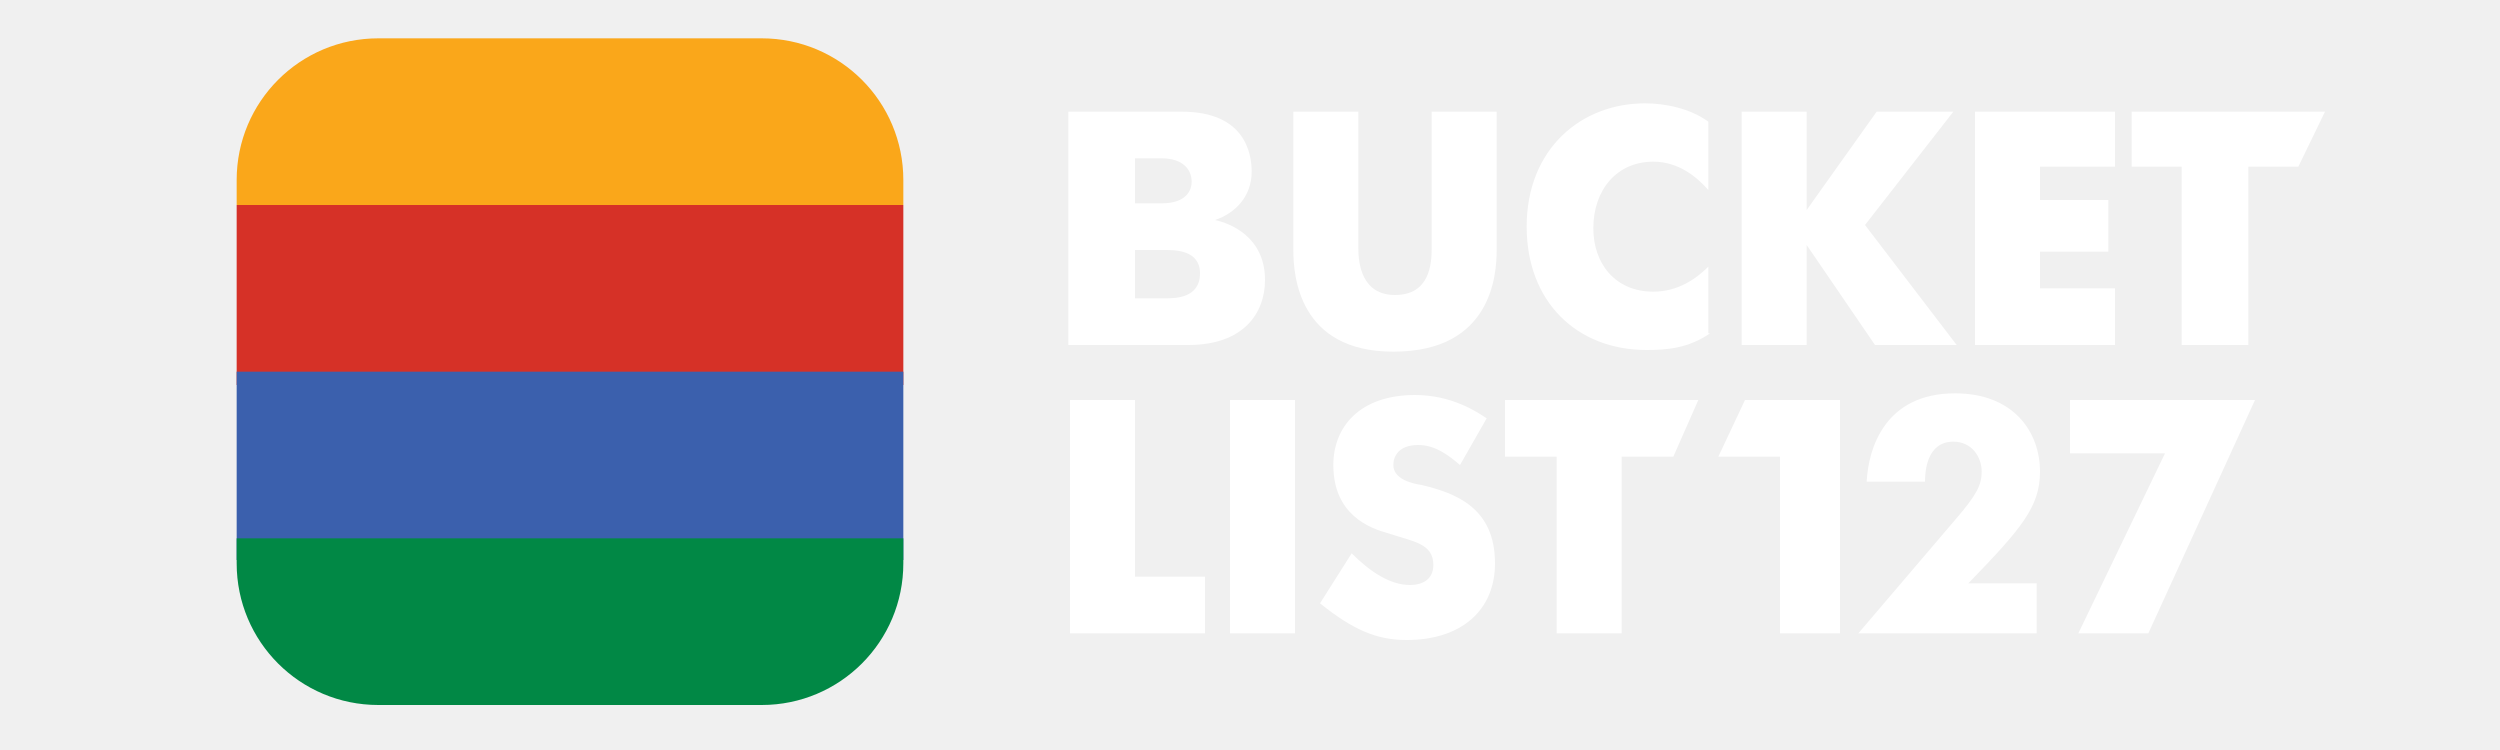
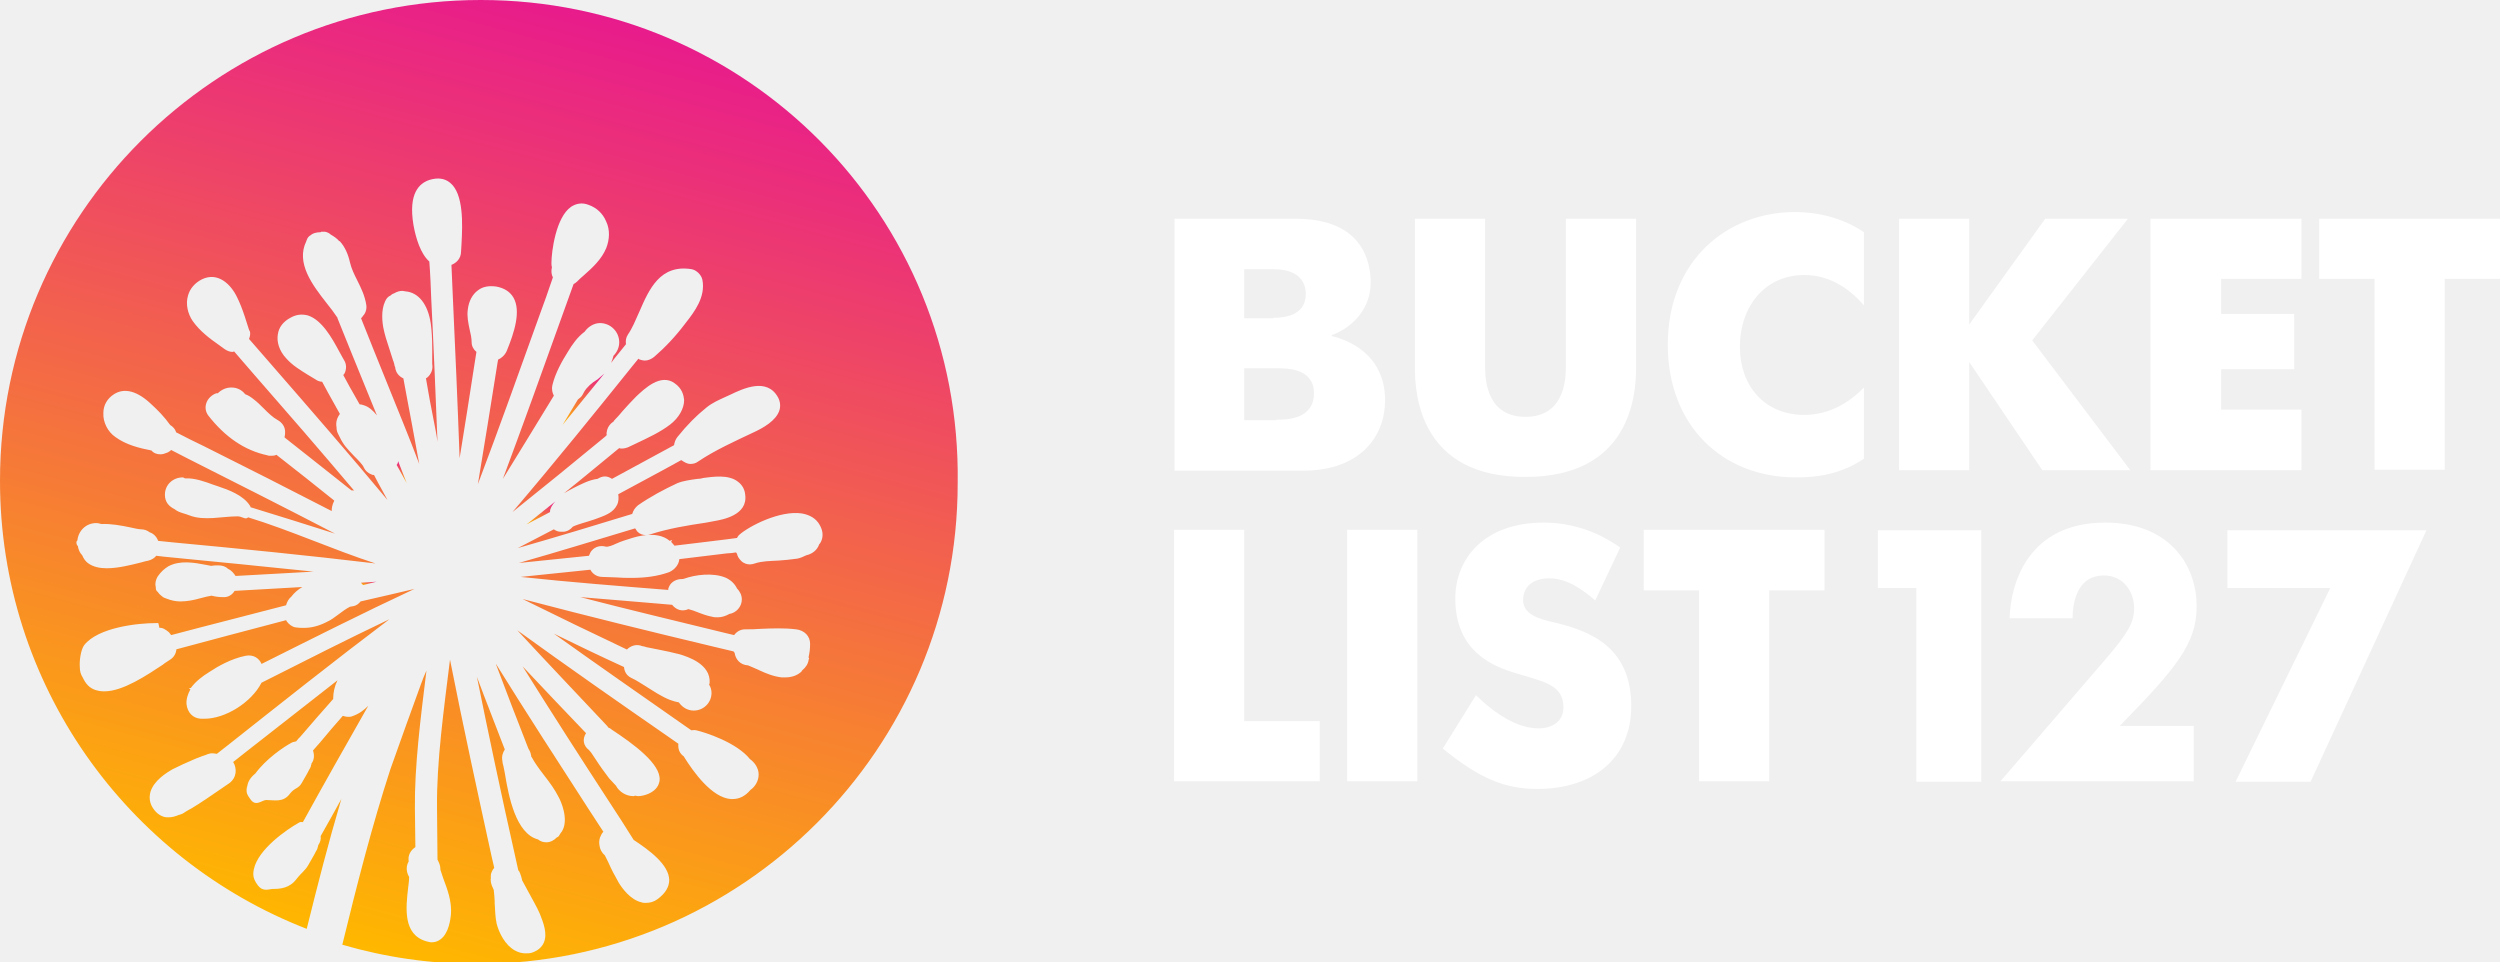
- <svg xmlns="http://www.w3.org/2000/svg" xmlns:xlink="http://www.w3.org/1999/xlink" version="1.1" id="Layer_1" x="0px" y="0px" viewBox="0 0 150 45" enable-background="new 0 0 150 45" xml:space="preserve">
+ <svg xmlns="http://www.w3.org/2000/svg" version="1.1" id="Layer_1" x="0px" y="0px" width="520px" height="200px" viewBox="0 0 520 200" style="enable-background:new 0 0 520 200;" xml:space="preserve">
+   <style type="text/css">
+ 
+ 	.st0{fill:url(#SVGID_1_);}
+ 	.st1{fill:url(#SVGID_2_);}
+ 	.st2{fill:url(#SVGID_3_);}
+ 	.st3{fill:url(#SVGID_4_);}
+ 	.st4{fill:url(#SVGID_5_);}
+ 	.st5{fill:url(#SVGID_6_);}
+ 	.st6{fill:#FFFFFF;}
+ 
+ </style>
  <g>
    <g>
-       <defs>
-         <path id="SVGID_1_" d="M54.2,33.8c0,4.7-3.8,8.5-8.5,8.5h-23c-4.7,0-8.5-3.8-8.5-8.5v-23c0-4.7,3.8-8.5,8.5-8.5h23     c4.7,0,8.5,3.8,8.5,8.5V33.8z" />
-       </defs>
-       <clipPath id="SVGID_2_">
-         <use xlink:href="#SVGID_1_" overflow="visible" />
-       </clipPath>
-       <g clip-path="url(#SVGID_2_)">
-         <rect x="11.6" y="2.3" fill="#FAA71A" width="45.2" height="10" />
-         <rect x="11.6" y="12.3" fill="#D63127" width="45.2" height="10.8" />
-         <rect x="11.6" y="22.3" fill="#3B60AD" width="45.2" height="11.3" />
-         <rect x="11.6" y="32.3" fill="#018845" width="45.2" height="10" />
-       </g>
+       <path class="st6" d="M269.5,45.5c14.2,0,15.6,9.3,15.6,13.3c0,5.5-3.9,9.4-8.1,10.9v0.2c3.4,0.8,11.1,3.8,11.1,13.4    c0,7.3-5,14.6-17.1,14.6h-26.7V45.5H269.5z M264.9,66.1c5.8,0,6.7-3,6.7-4.9c0-2.8-1.7-5.2-6.7-5.2h-6.1v10.2H264.9z M265.5,87.3    c2.2,0,7.8-0.1,7.8-5.5c0-5.2-5.5-5.2-7.8-5.2h-6.7v10.8H265.5z" />
+       <path class="st6" d="M294.3,76.6V45.5h14.6v30.8c0,3.2,0.6,10.4,8.4,10.4c7.8,0,8.4-7.2,8.4-10.4V45.5h14.6v31.1    c0,5.6-1.2,22.6-23,22.6C295.5,99.3,294.3,82.2,294.3,76.6z" />
+       <path class="st6" d="M387.7,95.4c-4.7,3.2-9.6,3.9-14.1,3.9c-15.5,0-26.7-10.9-26.7-27.6c0-17.5,12.3-27.6,26.5-27.6    c4.6,0,9.9,1.2,14.3,4.2v15.2c-2.7-3.1-6.8-6.3-12.4-6.3c-8.1,0-13.4,6.4-13.4,15c0,7.9,5,14.1,13.4,14.1c5.5,0,9.7-2.9,12.4-5.7    V95.4z" />
+       <path class="st6" d="M395,45.5h14.6v22l15.8-22h17.2l-19.9,25.3l20.4,27h-18.3l-15.2-22.5v22.5H395V45.5z" />
+       <path class="st6" d="M447.3,45.5h31.4V58H462v7.3h15.2v11.5H462v8.4h16.7v12.6h-31.4V45.5z" />
+       <path class="st6" d="M493.9,58h-11.5V45.5H520V58h-11.5v39.7h-14.6V58z" />
+       <path class="st6" d="M244.2,110.2h14.6V150h15.7v12.5h-30.3V110.2z" />
+       <path class="st6" d="M280.2,110.2h14.6v52.3h-14.6V110.2z" />
+       <path class="st6" d="M331.8,124.9c-2.5-2.2-5.8-4.6-9.5-4.6c-4.4,0-5.5,2.6-5.5,4.5c0,3.1,3.6,4,6.2,4.6    c7.7,1.8,16.3,5.1,16.3,17.5c0,10.4-7.4,17.2-19.6,17.2c-6.7,0-12-2.2-19.6-8.4l6.9-11.1c4.1,4,8.7,6.9,13,6.9    c2.7,0,5.2-1.3,5.2-4.4c0-4.8-4.5-5.4-10-7.1c-4.2-1.3-12.5-4.2-12.5-15.5c0-8.4,6.1-15.8,18.4-15.8c8.2,0,13.8,3.7,15.9,5.2    L331.8,124.9z" />
+       <path class="st6" d="M353.4,122.8h-11.5v-12.6h37.6v12.6h-11.5v39.7h-14.6V122.8z" />
+       <path class="st6" d="M398.6,122.3h-8v-12h21.5v52.3h-13.5V122.3z" />
+       <path class="st6" d="M456.4,162.5h-40.3l21.7-25.2c4.7-5.5,6.1-7.7,6.1-10.8c0-3.4-2.2-6.8-6.3-6.8c-6.1,0-6.5,6.8-6.5,8.9H418    c0.2-7.5,4-19.9,19.9-19.9c13.1,0,19,8.6,19,17.4c0,7.8-4.2,12.8-16,24.9h15.4V162.5z" />
+       <path class="st6" d="M484.7,122.3h-21.4v-12h41.4l-24.1,52.3H465L484.7,122.3z" />
    </g>
-     <path fill="#FFFFFF" d="M70.9,6.7c3.8,0,4.2,2.5,4.2,3.6c0,1.5-1,2.5-2.2,2.9v0c0.9,0.2,3,1,3,3.6c0,2-1.3,3.9-4.6,3.9h-7.2v-14   H70.9z M69.7,12.2c1.5,0,1.8-0.8,1.8-1.3c0-0.7-0.5-1.4-1.8-1.4h-1.6v2.7H69.7z M69.9,17.9c0.6,0,2.1,0,2.1-1.5   c0-1.4-1.5-1.4-2.1-1.4h-1.8v2.9H69.9z" />
-     <path fill="#FFFFFF" d="M77.6,15V6.7h3.9v8.2c0,0.9,0.2,2.8,2.2,2.8c2.1,0,2.2-1.9,2.2-2.8V6.7h3.9V15c0,1.5-0.3,6.1-6.2,6.1   C77.9,21.1,77.6,16.5,77.6,15z" />
-     <path fill="#FFFFFF" d="M102.6,20c-1.3,0.9-2.6,1-3.8,1c-4.2,0-7.2-2.9-7.2-7.4c0-4.7,3.3-7.4,7.1-7.4c1.2,0,2.7,0.3,3.8,1.1v4.1   c-0.7-0.8-1.8-1.7-3.3-1.7c-2.2,0-3.6,1.7-3.6,4c0,2.1,1.3,3.8,3.6,3.8c1.5,0,2.6-0.8,3.3-1.5V20z" />
-     <path fill="#FFFFFF" d="M104.5,6.7h3.9v5.9l4.2-5.9h4.6l-5.3,6.8l5.5,7.2h-4.9l-4.1-6v6h-3.9V6.7z" />
-     <path fill="#FFFFFF" d="M118.5,6.7h8.4V10h-4.5v2h4.1v3.1h-4.1v2.2h4.5v3.4h-8.4V6.7z" />
-     <path fill="#FFFFFF" d="M64.2,24h3.9v10.6h4.2V38h-8.1V24z" />
-     <path fill="#FFFFFF" d="M73.8,24h3.9v14h-3.9V24z" />
-     <path fill="#FFFFFF" d="M87.6,27.9c-0.7-0.6-1.5-1.2-2.5-1.2c-1.2,0-1.5,0.7-1.5,1.2c0,0.8,1,1.1,1.7,1.2c2.1,0.5,4.4,1.4,4.4,4.7   c0,2.8-2,4.6-5.3,4.6c-1.8,0-3.2-0.6-5.2-2.2l1.9-3c1.1,1.1,2.3,1.9,3.5,1.9c0.7,0,1.4-0.3,1.4-1.2c0-1.3-1.2-1.4-2.7-1.9   c-1.1-0.3-3.3-1.1-3.3-4.1c0-2.3,1.6-4.2,4.9-4.2c2.2,0,3.7,1,4.3,1.4L87.6,27.9z" />
-     <path fill="#FFFFFF" d="M122.3,38h-10.8l5.8-6.8c1.3-1.5,1.6-2.1,1.6-2.9c0-0.9-0.6-1.8-1.7-1.8c-1.6,0-1.7,1.8-1.7,2.4H112   c0.1-2,1.1-5.3,5.3-5.3c3.5,0,5.1,2.3,5.1,4.7c0,2.1-1.1,3.4-4.3,6.7h4.1V38z" />
-     <path fill="#FFFFFF" d="M129.9,27.2h-5.7V24h11.1l-6.4,14h-4.2L129.9,27.2z" />
-     <polygon fill="#FFFFFF" points="137.9,6.7 127.9,6.7 127.9,10 130.9,10 130.9,20.7 134.9,20.7 134.9,10 137.9,10 139.5,6.7  " />
-     <polygon fill="#FFFFFF" points="100.4,24 90.3,24 90.3,27.4 93.4,27.4 93.4,38 97.3,38 97.3,27.4 100.4,27.4 101.9,24  " />
-     <polygon fill="#FFFFFF" points="108.9,24 104.7,24 103.1,27.4 104.7,27.4 106.8,27.4 106.8,38 110.4,38 110.4,24  " />
+     <g>
+       <linearGradient id="SVGID_1_" gradientUnits="userSpaceOnUse" x1="122.87" y1="76.914" x2="119.626" y2="89.021">
+         <stop offset="0" style="stop-color:#E81B8C" />
+         <stop offset="1" style="stop-color:#FFB700" />
+       </linearGradient>
+       <path class="st0" d="M121.5,81.5c-0.2,0.4-0.4,0.8-0.7,1.1c-0.2,0.2-0.4,0.3-0.6,0.5c-1.1,1.8-2.1,3.5-3.2,5.3    c2.9-3.6,5.8-7.1,8.7-10.7c-0.5,0.4-0.9,0.8-1.4,1.2C123.1,79.6,122.1,80.5,121.5,81.5z" />
+       <linearGradient id="SVGID_2_" gradientUnits="userSpaceOnUse" x1="113.255" y1="103.726" x2="111.665" y2="109.66">
+         <stop offset="0" style="stop-color:#E81B8C" />
+         <stop offset="1" style="stop-color:#FFB700" />
+       </linearGradient>
+       <path class="st1" d="M114.4,106.5c0-0.4,0.1-0.7,0.3-1.1c0.2-0.4,0.5-0.8,0.8-1.1c-2,1.6-4,3.2-6,4.8    C111.1,108.2,112.8,107.4,114.4,106.5z" />
+       <linearGradient id="SVGID_3_" gradientUnits="userSpaceOnUse" x1="76.843" y1="120.639" x2="76.485" y2="121.973">
+         <stop offset="0" style="stop-color:#E81B8C" />
+         <stop offset="1" style="stop-color:#FFB700" />
+       </linearGradient>
+       <path class="st2" d="M75.1,121.2c0.1,0.2,0.3,0.3,0.4,0.5c0.9-0.2,1.9-0.5,2.8-0.7C77.2,121.1,76.2,121.1,75.1,121.2z" />
+       <linearGradient id="SVGID_4_" gradientUnits="userSpaceOnUse" x1="81.011" y1="137.981" x2="81.004" y2="138.007">
+         <stop offset="0" style="stop-color:#E81B8C" />
+         <stop offset="1" style="stop-color:#FFB700" />
+       </linearGradient>
+       <path class="st3" d="M81,138L81,138C81,138,81,138,81,138C81,138,81,138,81,138z" />
+       <linearGradient id="SVGID_5_" gradientUnits="userSpaceOnUse" x1="125.888" y1="3.384" x2="74.119" y2="196.59">
+         <stop offset="0" style="stop-color:#E81B8C" />
+         <stop offset="1" style="stop-color:#FFB700" />
+       </linearGradient>
+       <path class="st4" d="M100,0C44.8,0,0,44.8,0,100c0,42.5,26.5,78.7,63.8,93.2c2.2-8.9,4.5-17.9,7.2-27c-1.4,2.6-2.9,5.2-4.3,7.7    c0.1,0.7-0.1,1.3-0.5,1.9c-0.1,0.5-0.2,0.9-0.5,1.3c-0.1,0.2-0.2,0.4-0.3,0.6l-1.2,2.1c-0.7,1.3-1.5,1.7-2.5,3    c-1.4,1.9-3.3,2.1-4.9,2.1c0,0,0,0,0,0c-0.9,0-2.1,0.7-3.2-0.8c-0.8-1.1-1.1-1.9-0.8-3.3c0.9-4.2,6.9-8.3,9.4-9.7    c0.3-0.2,0.6-0.1,0.8-0.1c4.4-8,9-16.1,13.6-24.2c-0.9,0.9-1.9,1.7-3.4,2.2c-0.2,0.1-0.5,0.1-0.8,0.1c-0.4,0-0.7-0.1-1.1-0.2    c-1.6,1.8-3.2,3.7-4.7,5.5c-0.5,0.6-1,1.1-1.5,1.7c0.3,0.9,0.3,1.9-0.3,2.7c-0.1,0.5-0.2,0.9-0.5,1.3c-0.1,0.2-0.2,0.4-0.3,0.6    l-1.2,2.1c-0.7,1.3-1.5,1-2.5,2.3c-1.4,1.9-3.3,1.3-4.9,1.3c0,0,0,0,0,0c-0.9,0-2.1,1.4-3.2,0c-0.8-1.1-1.1-1.5-0.8-2.9    c0,0,0,0.4,0,0.4c0,0,0,0.1,0,0.1c0-1.3,0.7-2.3,1.7-3.1c2.2-3,5.8-5.5,7.7-6.5c0.3-0.1,0.5-0.1,0.8-0.2c0.3-0.4,0.6-0.7,0.9-1    c2.2-2.6,4.5-5.2,6.8-7.8c0-1.4,0.3-2.7,0.9-3.9c-6.5,5.1-12.9,10.1-19.3,15.1c-0.8,0.6-1.6,1.3-2.4,1.9c0.8,1.3,0.8,3.2-0.8,4.4    l-1.9,1.3c-1.9,1.3-3.9,2.7-5.9,3.9c-0.4,0.2-0.9,0.5-1.4,0.8c-0.4,0.3-0.8,0.5-1.3,0.6c-0.7,0.3-1.4,0.5-2.1,0.5    c-0.3,0-0.7,0-1-0.1c-1-0.3-1.8-1-2.4-2c-0.6-1-0.7-2.1-0.4-3.2c0.7-2.3,3.2-3.9,4.6-4.7c1.4-0.7,2.9-1.4,4.8-2.2    c0.6-0.2,1.2-0.5,1.9-0.7l0.3-0.1c0.1-0.1,0.3-0.1,0.5-0.2c0.6-0.2,1.1-0.1,1.7,0c0.8-0.6,1.5-1.2,2.3-1.8    c11-8.7,22.2-17.6,33.6-26.2c-8.6,4.1-17.1,8.4-25.4,12.6c-0.4,0.2-0.8,0.4-1.2,0.6c-2.1,4.1-7.5,7.5-11.9,7.5c-0.2,0-0.5,0-0.7,0    c-1.7-0.1-2.8-1.3-3-3c-0.1-1.1,0.3-2.2,0.8-3.1l-0.3-0.3l0.4,0c1-1.4,2.5-2.5,3.8-3.3c1.8-1.2,4.6-2.8,7.6-3.4    c1.6-0.3,2.8,0.5,3.3,1.7c10.4-5.2,21.1-10.6,31.8-15.6c-3.7,0.9-7.4,1.7-11.2,2.6c-0.4,0.5-0.9,0.9-1.6,1c-0.2,0-0.4,0.1-0.6,0.1    c-0.8,0.4-1.6,1-2.4,1.6c-0.8,0.6-1.6,1.2-2.5,1.6c-1.6,0.8-3.1,1.2-4.7,1.2c-0.6,0-1.1,0-1.7-0.1c-0.7-0.1-1.4-0.6-1.9-1.3    c0-0.1,0-0.1-0.1-0.2c-7.6,2-15.2,4-22.6,6c-0.1,0-0.2,0-0.2,0.1c-0.1,0.8-0.5,1.6-1.3,2.1c-0.4,0.3-1,0.6-1.6,1.1    c-3.2,2.1-8.2,5.5-12.1,5.5c-0.7,0-1.3-0.1-1.9-0.3c-1.2-0.4-2-1.3-2.6-2.6c-0.4-0.6-0.6-1.3-0.6-2.1c0,0,0-0.1,0-0.1    c-0.1-1.3,0.2-3.5,0.9-4.5c2.9-3.7,11.1-4.6,15-4.6h0.4c0.1,0,0.2,1,0.3,1c0.6-0.1,1.3,0.4,1.8,0.8c0.2,0.1,0.4,0.5,0.6,0.7    c7.9-2.1,15.9-4.1,23.9-6.2c0.2-0.7,0.5-1.3,1.1-1.8c0.6-0.8,1.4-1.5,2.3-2c-4.7,0.3-9.4,0.5-14.1,0.8c-0.5,0.8-1.3,1.4-2.5,1.3    c-0.8,0-1.5-0.1-2.3-0.3c-0.7,0.1-1.4,0.3-2.2,0.5c-1.4,0.4-2.8,0.7-4.3,0.7c-0.9,0-1.9-0.2-2.9-0.6c-0.3-0.1-0.5-0.2-0.7-0.3    c0,0,0,0,0,0c0,0,0,0-0.1-0.1c-0.3-0.2-0.5-0.4-0.7-0.6c-0.1-0.1-0.2-0.3-0.3-0.4c-0.1-0.1-0.2-0.1-0.2-0.2    c-0.2-0.2-0.2-0.5-0.2-0.8c-0.2-0.8,0-1.5,0.4-2.2c0.7-1,1.4-1.6,2.2-2.1l0,0l0,0c2.4-1.3,5.3-0.8,7.9-0.3c0.3,0.1,0.7,0.1,1,0.2    c0.5-0.1,1-0.1,1.5-0.1c0.8,0,1.5,0.2,2,0.7c0.7,0.3,1.2,0.9,1.6,1.5c5.4-0.3,10.8-0.6,16.2-0.9c-10.4-1.1-20.8-2.1-31-3.1    c-0.6-0.1-1.1-0.1-1.7-0.2c-0.4,0.5-0.9,0.8-1.6,1c-0.4,0.1-1,0.2-1.6,0.4c-2,0.5-4.7,1.2-7.1,1.2c-1.5,0-2.8-0.3-3.8-1    c-0.6-0.4-1-1-1.3-1.7c-0.5-0.5-0.8-1.2-0.9-1.9c-0.3-0.3-0.3-0.6-0.3-0.8c0-0.2,0.1-0.3,0.2-0.4c0.2-2,1.8-3.6,3.9-3.6    c0.4,0,0.7,0.1,1.1,0.2c1.9-0.1,4.1,0.3,6,0.7c0.9,0.2,1.8,0.4,2.3,0.4c0.7,0,1.3,0.3,1.7,0.6c0.9,0.3,1.5,1,1.8,1.8    c1,0.1,1.9,0.2,2.9,0.3c13.9,1.3,28.1,2.7,42.3,4.4c-8.9-2.9-17.7-6.9-26.5-9.6c-0.5,0.6-1.2-0.2-2.2-0.2c0,0,0,0,0,0    c-3.2,0-6.9,1-10-0.2c-0.9-0.4-2.1-0.5-3.1-1.3c-1.2-0.6-2-1.5-2-3c0-2.1,1.7-3.6,3.7-3.6c0.2,0,0.4,0.2,0.5,0.2    c2-0.1,4.2,0.7,5.8,1.3l0.9,0.3c2.4,0.8,5.4,1.9,6.8,4.1c0.1,0.1,0.1,0.2,0.1,0.3c5.8,1.8,11.7,3.6,17.6,5.5    c-10.2-5.3-20.5-10.5-30.6-15.6c-1.2-0.6-2.3-1.2-3.5-1.8c-0.2,0.2-0.5,0.4-0.7,0.5c-0.5,0.2-1,0.4-1.5,0.4    c-0.7,0-1.4-0.2-1.9-0.8c-2.6-0.5-5.3-1.2-7.5-2.8c-1.6-1.1-2.6-3.1-2.5-5c0-1.6,0.8-3,2.2-3.9c2.2-1.4,4.9-0.7,7.9,2.2    c1.1,1,2.6,2.5,3.8,4.2c0.5,0.3,1,0.8,1.2,1.4c0,0,0,0.1,0,0.1c1.9,1,3.9,2,5.8,2.9c8.8,4.4,17.7,8.9,26.6,13.5c0-0.1,0-0.2,0-0.2    c0-0.4,0.1-1.1,0.5-1.9c0,0,0,0,0-0.1c-4-3.2-8-6.4-12-9.5c-0.4,0.2-0.8,0.2-1.2,0.2c-0.2,0-0.5,0-0.7-0.1    c-4.7-1-8.8-3.8-12.3-8.3c-0.5-0.7-0.7-1.6-0.4-2.5c0.3-1,1.2-1.8,2.1-2.1c0.1,0,0.2,0,0.3,0c0.7-0.7,1.7-1.2,2.8-1.2    c1.2,0,2.2,0.5,2.9,1.4c0.6,0.2,1.2,0.6,1.7,1c0.8,0.6,1.5,1.3,2.2,2c0.9,0.9,1.8,1.8,2.9,2.4c0.9,0.5,1.5,1.4,1.5,2.4    c0,0.3,0,0.7-0.1,1c0,0.1,0,0.1,0,0.2c0,0,0,0,0,0c4.6,3.6,9.2,7.3,13.9,11c0.1,0,0.1,0,0.2,0c0.2,0,0.3,0,0.4,0.1    c-7-8.3-14.2-16.6-21.2-24.6c-1.3-1.5-2.5-2.9-3.8-4.4c-0.1,0-0.2,0.1-0.3,0.1c-0.6,0-1.1-0.2-1.7-0.6l-1.1-0.8    c-2-1.4-4-2.9-5.5-5c-1.1-1.6-1.5-3.6-1-5.3c0.4-1.5,1.5-2.7,2.9-3.4c3.3-1.6,6,1,7.3,3.7c0.6,1.2,1.1,2.5,1.6,4l0.8,2.5    c0,0.1,0.1,0.2,0.1,0.3l0.2,0.4l0,0c0.1,0.5,0,1-0.2,1.5c1.6,1.8,3.1,3.6,4.7,5.4c8,9.2,16.1,18.5,24.1,28.1    c-0.9-1.7-1.9-3.4-2.8-5.2c-0.2,0-0.3,0-0.5-0.1c-0.8-0.3-1.3-0.8-1.6-1.4c-0.2-0.6-1.2-1.6-2.1-2.5c-0.7-0.7-1.3-1.4-1.8-2    c-0.7-0.9-1.1-1.8-1.5-2.6c-0.2-0.4-0.3-0.8-0.3-1.3c-0.2-1.1,0.1-2,0.7-2.8c-0.8-1.4-1.6-2.9-2.4-4.3c-0.4-0.8-0.9-1.6-1.3-2.4    c-0.5,0-1-0.2-1.4-0.5c-0.5-0.3-1-0.6-1.5-0.9c-1.6-1-3.3-2-4.6-3.5c-1.4-1.5-2-3.4-1.7-5c0.2-1.4,1.1-2.6,2.6-3.4    c1.2-0.7,2.4-0.8,3.6-0.5c2.9,0.9,5,4.6,6.5,7.4c0.4,0.7,0.7,1.3,1,1.8c0.6,0.9,0.6,1.9,0.2,2.8c-0.1,0.2-0.2,0.3-0.3,0.4    c0.4,0.8,0.9,1.6,1.3,2.4c0.7,1.2,1.4,2.5,2.1,3.7c0.3,0,0.6,0.1,0.9,0.2c1,0.3,1.9,1.1,2.7,2.1c-0.7-1.8-1.5-3.6-2.2-5.4    c-2-4.9-4-9.8-6-14.8c0,0,0,0,0-0.1c-0.6-0.9-1.4-2-2.3-3.1c-2.9-3.7-6.4-8.3-4.2-12.8c0-0.1,0.1-0.2,0.1-0.3    c0.1-0.1,0.1-0.3,0.2-0.4c0.1-0.2,0.3-0.3,0.4-0.5c0,0,0,0.1,0,0.1c0.6-0.6,1.4-0.8,2.3-0.8c0,0,0,0,0,0c0,0,0.1-0.1,0.1-0.1    c0.2,0,0.4,0,0.7,0c0,0,0.1,0,0.1,0c0.5,0.1,0.9,0.3,1.2,0.6c0.7,0.4,1.3,0.8,1.8,1.4l0.2-0.1l-0.1,0.1c1,1.1,1.7,2.6,2.1,4.4    c0.3,1.3,0.9,2.5,1.5,3.7c0.8,1.6,1.6,3.2,1.9,5.2c0.1,0.9-0.2,1.7-0.7,2.2c-0.1,0.2-0.2,0.3-0.4,0.5c1.8,4.6,3.7,9.2,5.5,13.7    c2.2,5.5,4.5,11,6.6,16.6c-0.5-2.9-1.1-5.8-1.6-8.7c-0.6-3-1.1-6-1.7-9.1c-0.9-0.4-1.6-1.2-1.7-2.3c-0.1-0.2-0.2-0.5-0.2-0.7    c-0.1-0.2-0.1-0.5-0.2-0.6l-0.8-2.5c-0.5-1.5-1-3-1.3-4.6c-0.3-1.8-0.4-4.3,0.8-6c0.2-0.2,0.4-0.4,0.7-0.5c0,0,0.1-0.1,0.1-0.1    c0.2-0.2,0.4-0.3,0.7-0.4c0.5-0.3,1.1-0.5,1.7-0.5c0.2,0,0.4,0.1,0.6,0.1c2.7,0.2,4.7,2.6,5.3,6.7c0.2,1.5,0.3,3.1,0.3,5.2l0,2.5    c0,0.2,0,0.5,0,0.7c0.2,1.1-0.2,2.1-1,2.8c-0.1,0.1-0.2,0.1-0.3,0.2c0.5,2.9,1,5.8,1.6,8.7c0.3,1.5,0.6,3,0.8,4.5    c-0.4-10-0.8-19.9-1.3-29.7c-0.1-2.6-0.2-5.2-0.4-7.8c-1.8-1.6-2.8-4.8-3.3-7.6c-1.1-6.6,1.2-8.7,3.4-9.4c1.7-0.5,3.1-0.3,4.2,0.6    c2.9,2.3,2.6,8.8,2.4,12.6c0,0.7-0.1,1.2-0.1,1.7c0,1.5-1,2.4-2,2.8c0.1,2.3,0.2,4.6,0.3,6.9c0.5,10.9,1,22.1,1.4,33.3    c1.1-6.6,2.1-13.2,3.1-19.6c0.1-0.8,0.3-1.7,0.4-2.5c-0.6-0.5-1-1.2-1-2c0-0.9-0.2-1.7-0.4-2.6c-0.3-1.4-0.6-2.8-0.4-4.2    c0.2-1.8,1-3.2,2.1-4c1-0.8,2.3-1,3.8-0.8c1.7,0.3,2.9,1.1,3.6,2.3c1.6,2.8,0.2,7.2-1.4,11.1c-0.4,0.9-1.1,1.5-1.8,1.8    c-0.1,0.4-0.1,0.8-0.2,1.2c-1.3,8.1-2.6,16.4-4,24.7c4.4-11.6,8.6-23.4,12.7-34.8c1-2.7,2-5.5,2.9-8.2c-0.3-0.6-0.4-1.3-0.2-2.1    c-0.1-0.3-0.1-0.6-0.1-0.9c0-2.3,0.9-9.5,4.1-11.7c1.1-0.7,2.3-0.9,3.6-0.4c1.7,0.6,3,1.8,3.7,3.5c0.8,1.7,0.7,3.7,0,5.5    c-1,2.4-2.9,4.1-4.7,5.7c-0.5,0.4-1,0.9-1.4,1.3c-0.2,0.2-0.4,0.3-0.7,0.5c-0.9,2.5-1.8,5-2.7,7.5c-3.9,10.9-7.9,22-12,33    c3.6-5.8,7.1-11.6,10.6-17.3c-0.3-0.6-0.5-1.3-0.3-2.2c0.6-2.5,2-5,3.2-6.9c0.9-1.5,2-3.1,3.5-4.2c0.7-1,1.9-1.8,3.2-1.8    c2.2,0,4,1.8,4,4c0,1.1-0.5,2.1-1.2,2.8c-0.1,0.5-0.3,1-0.5,1.5c0.2-0.3,0.4-0.5,0.6-0.8c0.8-1,1.7-2.1,2.5-3.1    c-0.1-0.7,0-1.4,0.4-2c0.9-1.3,1.6-3,2.4-4.8c2-4.6,4.3-9.9,10.9-8.8c1,0.2,2,1.2,2.2,2.2c0.7,3.6-1.7,6.7-3.5,9    c-2.1,2.8-4.3,5.1-6.5,7c-0.6,0.5-1.3,0.8-2,0.8c-0.3,0-0.7-0.1-1-0.2c-0.1,0-0.2-0.1-0.3-0.2c-0.3,0.4-0.6,0.7-0.9,1.1    c-8.2,10.2-16.6,20.6-25.3,30.8c6.5-5.2,13-10.5,19.3-15.7c0.1-0.1,0.2-0.2,0.3-0.3c0-0.2-0.1-0.4,0-0.6c0.1-0.9,0.6-1.7,1.4-2.2    c0.1-0.2,0.2-0.3,0.3-0.4c0.6-0.6,1.1-1.2,1.6-1.8c0.9-1,1.8-2,2.8-3c1.7-1.6,5.1-4.9,8-2.8c1.6,1.1,1.9,2.5,2,3.5    c0,1.8-1.1,3.7-2.9,5.1c-2.1,1.6-4.5,2.7-6.8,3.8c-0.6,0.3-1.3,0.6-1.9,0.9c-0.5,0.2-0.9,0.3-1.4,0.3c-0.2,0-0.3,0-0.5-0.1    c-3.8,3.1-7.6,6.3-11.5,9.4c0.7-0.4,1.4-0.8,2-1.1l0.2-0.1c1.4-0.7,3.1-1.6,4.8-1.8c0.5-0.3,1-0.5,1.5-0.5c0.6,0,1,0.2,1.5,0.5    c4.3-2.3,8.6-4.7,12.9-7c0.1-0.6,0.3-1.2,0.7-1.7c2-2.5,4-4.5,6-6.1c1.2-1,2.6-1.6,3.9-2.2c0.4-0.2,0.7-0.3,1.1-0.5    c2.7-1.3,7.6-3.6,9.9,0.5c0.5,0.9,0.6,1.9,0.3,2.8c-0.7,2.1-3.3,3.6-5.5,4.6c-4,1.9-7.8,3.6-11.4,6c-0.5,0.4-1.1,0.5-1.6,0.5    c-0.7,0-1.3-0.4-1.9-0.8c-4.3,2.4-8.7,4.7-13.1,7.1c0.1,0.8,0.1,1.6-0.3,2.3c-0.7,1.4-2.2,2-3.2,2.4c-1,0.4-1.9,0.7-2.9,1l-1,0.3    c-1.6,0.5-2,0.7-2.1,0.8c-0.5,0.6-1.2,1-2,1c-0.1,0-0.3,0-0.4,0c0,0,0,0-0.1,0c-0.5,0-1-0.2-1.4-0.5c-2.5,1.3-5,2.6-7.5,3.9    c8-2.3,16-4.7,23.8-7.1c0.2-0.7,0.6-1.3,1.2-1.8c2.6-1.8,5.4-3.3,8.2-4.6c1.2-0.5,2.8-0.7,4.2-0.9c0.5,0,0.9-0.1,1.3-0.2    c1.7-0.2,5.1-0.8,7.1,0.8c0.8,0.6,1.4,1.5,1.5,2.7c0.6,4.3-4.8,5.2-6.5,5.5l-1.6,0.3c-4,0.6-7.7,1.2-11.5,2.4    c-0.3,0.1-0.6,0.2-1,0.2c-0.7,0-1.3-0.2-1.8-0.7c-0.2-0.2-0.3-0.5-0.5-0.7c-8,2.4-16.1,4.9-24.2,7.2c4.9-0.5,9.7-1,14.6-1.5    c0.2-0.4,0.3-0.8,0.6-1.1c0.7-0.8,1.8-1.1,2.9-0.8c0.5,0.1,1.5-0.3,2.1-0.6c0.3-0.1,0.5-0.2,0.7-0.3l0.8-0.3    c1.3-0.4,2.6-0.9,4-1.1c2.5-0.4,4.4,0,5.7,1.1l0.5-0.2l-0.2,0.4c0.2,0.2,0.4,0.5,0.7,0.8c3.6-0.4,7.2-0.9,10.7-1.3    c0.8-0.1,1.5-0.2,2.3-0.3c0.1-0.2,0.2-0.4,0.4-0.6c2.1-1.9,8.6-5.2,13.1-4.5c1.7,0.3,3,1.1,3.7,2.4c0.7,1.2,0.8,2.5,0.2,3.6    c-0.1,0.2-0.2,0.3-0.3,0.4c-0.4,1.2-1.4,2-2.7,2.3c-0.6,0.3-1.3,0.6-1.9,0.7c-1.3,0.2-2.6,0.3-3.9,0.4c-1.8,0.1-3.4,0.1-4.9,0.6    c-0.3,0.1-0.7,0.2-1,0.2c-0.6,0-1.3-0.2-1.8-0.7c-0.4-0.4-0.8-0.9-0.9-1.5c-0.1-0.1-0.1-0.2-0.2-0.3c-0.6,0.1-1.3,0.2-1.9,0.2    c-3.3,0.4-6.6,0.8-9.9,1.2c-0.1,1.2-1,2.2-2.1,2.7c-2.5,0.9-5.1,1.2-7.8,1.2c-1.1,0-2.2,0-3.3-0.1c-1,0-1.9-0.1-2.8-0.1    c-1.2,0-2.1-0.7-2.5-1.5c-4.8,0.5-9.6,1-14.5,1.5c10.3,1.1,20.6,1.9,30.6,2.7c0,0,0,0,0.1,0c0-0.2,0-0.4,0.1-0.5    c0.3-0.9,1.1-1.5,2.1-1.7c0.4-0.1,0.7,0,1-0.1c2.5-0.9,6-1.3,8.6-0.3c1.2,0.5,2,1.3,2.5,2.3c0.6,0.6,1,1.4,1,2.3    c0,1.5-1.2,2.8-2.6,3c-0.7,0.4-1.5,0.7-2.4,0.7c-0.4,0-0.8,0-1.1-0.1c-1.1-0.2-2.2-0.6-3.2-1l-0.8-0.3c-0.3-0.1-0.6-0.2-1-0.3    c-1.4,0.6-2.6,0.1-3.4-0.9c-0.8-0.1-1.5-0.1-2.3-0.2c-5.5-0.5-11.1-0.9-16.8-1.4c10,2.6,20.1,5,29.9,7.4c0.7,0.2,1.4,0.3,2.1,0.5    c0.5-0.7,1.3-1.2,2.3-1.2c1.1,0,2.1,0,3.2-0.1c2.4-0.1,4.9-0.2,7.4,0.1c1.7,0.2,2.9,1.4,2.9,3c0,1-0.1,1.9-0.3,2.7c0,0,0,0,0,0.1    c0,0,0,0.1,0,0.1l0.1,0.2l-0.1,0.2c-0.1,0.9-0.6,1.6-1.3,2.2c-0.1,0.1-0.2,0.2-0.2,0.3c-0.9,0.8-2,1.2-3.4,1.2c-0.2,0-0.5,0-0.7,0    c-1.8-0.2-3.4-0.9-4.7-1.5l-0.2-0.1c-0.5-0.2-1.8-0.8-2.1-0.9c-1.7-0.1-2.6-1.3-2.8-2.6c0,0,0-0.1-0.1-0.1c0-0.1-0.1-0.1-0.1-0.2    c-1.4-0.3-2.8-0.7-4.2-1c-13-3.1-26.4-6.4-39.7-9.9c7.3,3.6,14.5,7.1,21.7,10.5c0.8-0.8,2-1.2,3.2-0.7c0.2,0,0.5,0.1,0.8,0.2    l2.5,0.5c1.5,0.3,3,0.6,4.5,1c1.6,0.5,6.5,2,6.2,6c0,0.1-0.1,0.2-0.1,0.3c0.3,0.5,0.5,1.1,0.5,1.7c0,2.1-1.7,3.7-3.7,3.7    c-1.3,0-2.4-0.7-3.1-1.7c-0.6-0.1-1.2-0.3-1.8-0.5c-1.8-0.7-3.4-1.8-5-2.8c-1-0.6-2-1.3-3.1-1.8c-1-0.5-1.4-1.3-1.5-2.2    c0,0,0-0.1-0.1-0.1c-4.8-2.2-9.6-4.5-14.5-6.9c9.1,6.5,18.3,12.9,27.3,19.2c0.4,0.3,0.9,0.6,1.3,0.9c0.3,0,0.6-0.1,1,0    c1.8,0.4,8.4,2.5,11.2,6c1,0.7,1.8,1.9,1.8,3.2c0,1.3-0.7,2.5-1.7,3.2c-1.1,1.3-2.3,1.9-3.7,1.9c-0.1,0-0.2,0-0.4,0    c-3.9-0.3-7.7-5.5-9.8-8.9c-0.9-0.6-1.2-1.6-1.1-2.6c-0.7-0.5-1.3-0.9-2-1.4c-10.4-7.2-21-14.6-31.5-22.2    c6.2,6.7,12.5,13.3,18.6,19.8c0.1,0.1,0.2,0.2,0.3,0.4c0.1,0.1,0.2,0.1,0.4,0.2l0.4,0.3c4.4,2.9,10.2,7.1,9.9,10.5    c-0.1,0.8-0.5,2-2.3,2.8c-0.7,0.3-1.5,0.5-2.2,0.5c-0.2,0-0.4-0.1-0.6-0.1c-0.1,0-0.2,0.1-0.3,0.1c-1.6,0-3-0.9-3.7-2.2    c-0.5-0.5-0.9-1-1.4-1.5c-0.9-1.2-1.8-2.4-2.9-4.1l-0.4-0.6c-0.3-0.5-0.6-0.9-0.9-1.2c-1.2-0.9-1.4-2.3-0.6-3.5    c-4.4-4.6-8.8-9.2-13.2-13.9c6,9.6,12.1,19.1,18.1,28.3c1.7,2.6,3.4,5.2,5,7.8c3.2,2.1,7.3,5.1,7.4,8.3c0,1.5-0.8,2.8-2.4,4    c-0.8,0.6-1.6,0.8-2.5,0.8c-0.3,0-0.6,0-0.8-0.1c-2.4-0.5-4.2-3.1-4.8-4.1c-0.8-1.4-1.5-2.7-2.2-4.3l-0.1-0.2    c-0.2-0.4-0.4-0.8-0.6-1.2c-0.7-0.6-1-1.3-1.1-2c-0.1-0.5-0.1-1.1,0.1-1.7c0.2-0.5,0.4-0.9,0.7-1.2c-1-1.5-2-3.1-3-4.6    c-6.4-9.9-13-20.1-19.4-30.4c2.2,5.9,4.5,11.8,6.8,17.7c0.2,0.3,0.4,0.7,0.5,1.1c0,0.2,0.1,0.3,0.1,0.5c0,0.1,0,0.1,0.1,0.2    c0.7,1.3,1.6,2.5,2.6,3.8c1.1,1.4,2.2,2.9,3,4.5c0.4,0.7,2.2,4.6,0.7,7.1c-0.1,0.1-0.2,0.3-0.3,0.4l-0.3,0.5    c-0.1,0.2-0.3,0.3-0.5,0.4c-0.6,0.6-1.3,1-2.2,1c-0.6,0-1.2-0.2-1.7-0.6c-4.6-1.2-6.1-8.9-6.9-13.8c-0.1-0.5-0.2-1.1-0.3-1.5    c-0.1-0.3-0.2-0.7-0.2-1c-0.2-1,0.1-1.8,0.5-2.4c-1.9-5-3.9-10-5.8-15.1c2.5,12.3,5.1,24.6,7.8,36.6c0.3,1.2,0.5,2.4,0.8,3.6    c0.2,0.2,0.3,0.4,0.4,0.7c0.2,0.5,0.3,0.9,0.4,1.4l1.3,2.4c0.8,1.5,1.7,3,2.4,4.6c0.8,2,1.6,4.2,0.8,6c-0.4,0.9-1.2,1.6-2.3,2    c-0.5,0.2-1,0.2-1.5,0.2c-0.7,0-1.5-0.2-2.2-0.6c-2-1.1-3.3-3.6-3.8-5.6c-0.3-1.3-0.3-2.7-0.4-4.1c0-1-0.1-2-0.2-2.9    c-0.1-0.3-0.3-0.6-0.4-0.9c-0.2-0.6-0.3-1.1-0.2-1.6c-0.1-0.8,0.2-1.5,0.7-2.1c-0.2-0.9-0.4-1.7-0.6-2.6    c-2.9-13.3-5.9-27-8.6-40.7c-1.3,10.5-2.8,21.3-2.7,30.7c0,3.7,0.1,7.3,0.1,10.9c0.3,0.6,0.6,1.2,0.6,1.9c0,0.1,0,0.1,0,0.2    c0.2,0.6,0.4,1.2,0.6,1.8c0.9,2.4,1.8,4.8,1.6,7.5c-0.1,0.9-0.4,3.9-2.2,5.2c-0.5,0.4-1.2,0.6-1.8,0.6c-0.4,0-0.7-0.1-1.1-0.2    c-4.9-1.4-4.3-6.9-3.8-11.2c0.1-0.8,0.2-1.5,0.2-2.2c-0.3-0.5-0.5-1.1-0.5-1.7c0-0.5,0.1-1,0.4-1.5c0,0,0-0.1,0-0.1    c-0.2-1.3,0.5-2.3,1.4-2.9c0-2.7-0.1-5.3-0.1-8c-0.1-8.9,1.2-18.9,2.4-28.7c-0.4,0.9-0.8,1.8-1.1,2.7c-2.2,6-4.3,11.9-6.4,17.8    c-3.8,11.7-6.9,23.8-10,36.5c8.9,2.6,18.3,4,28,4c55.2,0,100-44.8,100-100C200,44.8,155.2,0,100,0z" />
+       <linearGradient id="SVGID_6_" gradientUnits="userSpaceOnUse" x1="84.21" y1="96.283" x2="83.18" y2="100.123">
+         <stop offset="0" style="stop-color:#E81B8C" />
+         <stop offset="1" style="stop-color:#FFB700" />
+       </linearGradient>
+       <path class="st5" d="M82.5,96.7c0.7,1.3,1.4,2.5,2.1,3.8c-0.6-1.5-1.2-3.1-1.8-4.6C82.8,96.2,82.7,96.5,82.5,96.7z" />
+     </g>
  </g>
</svg>
